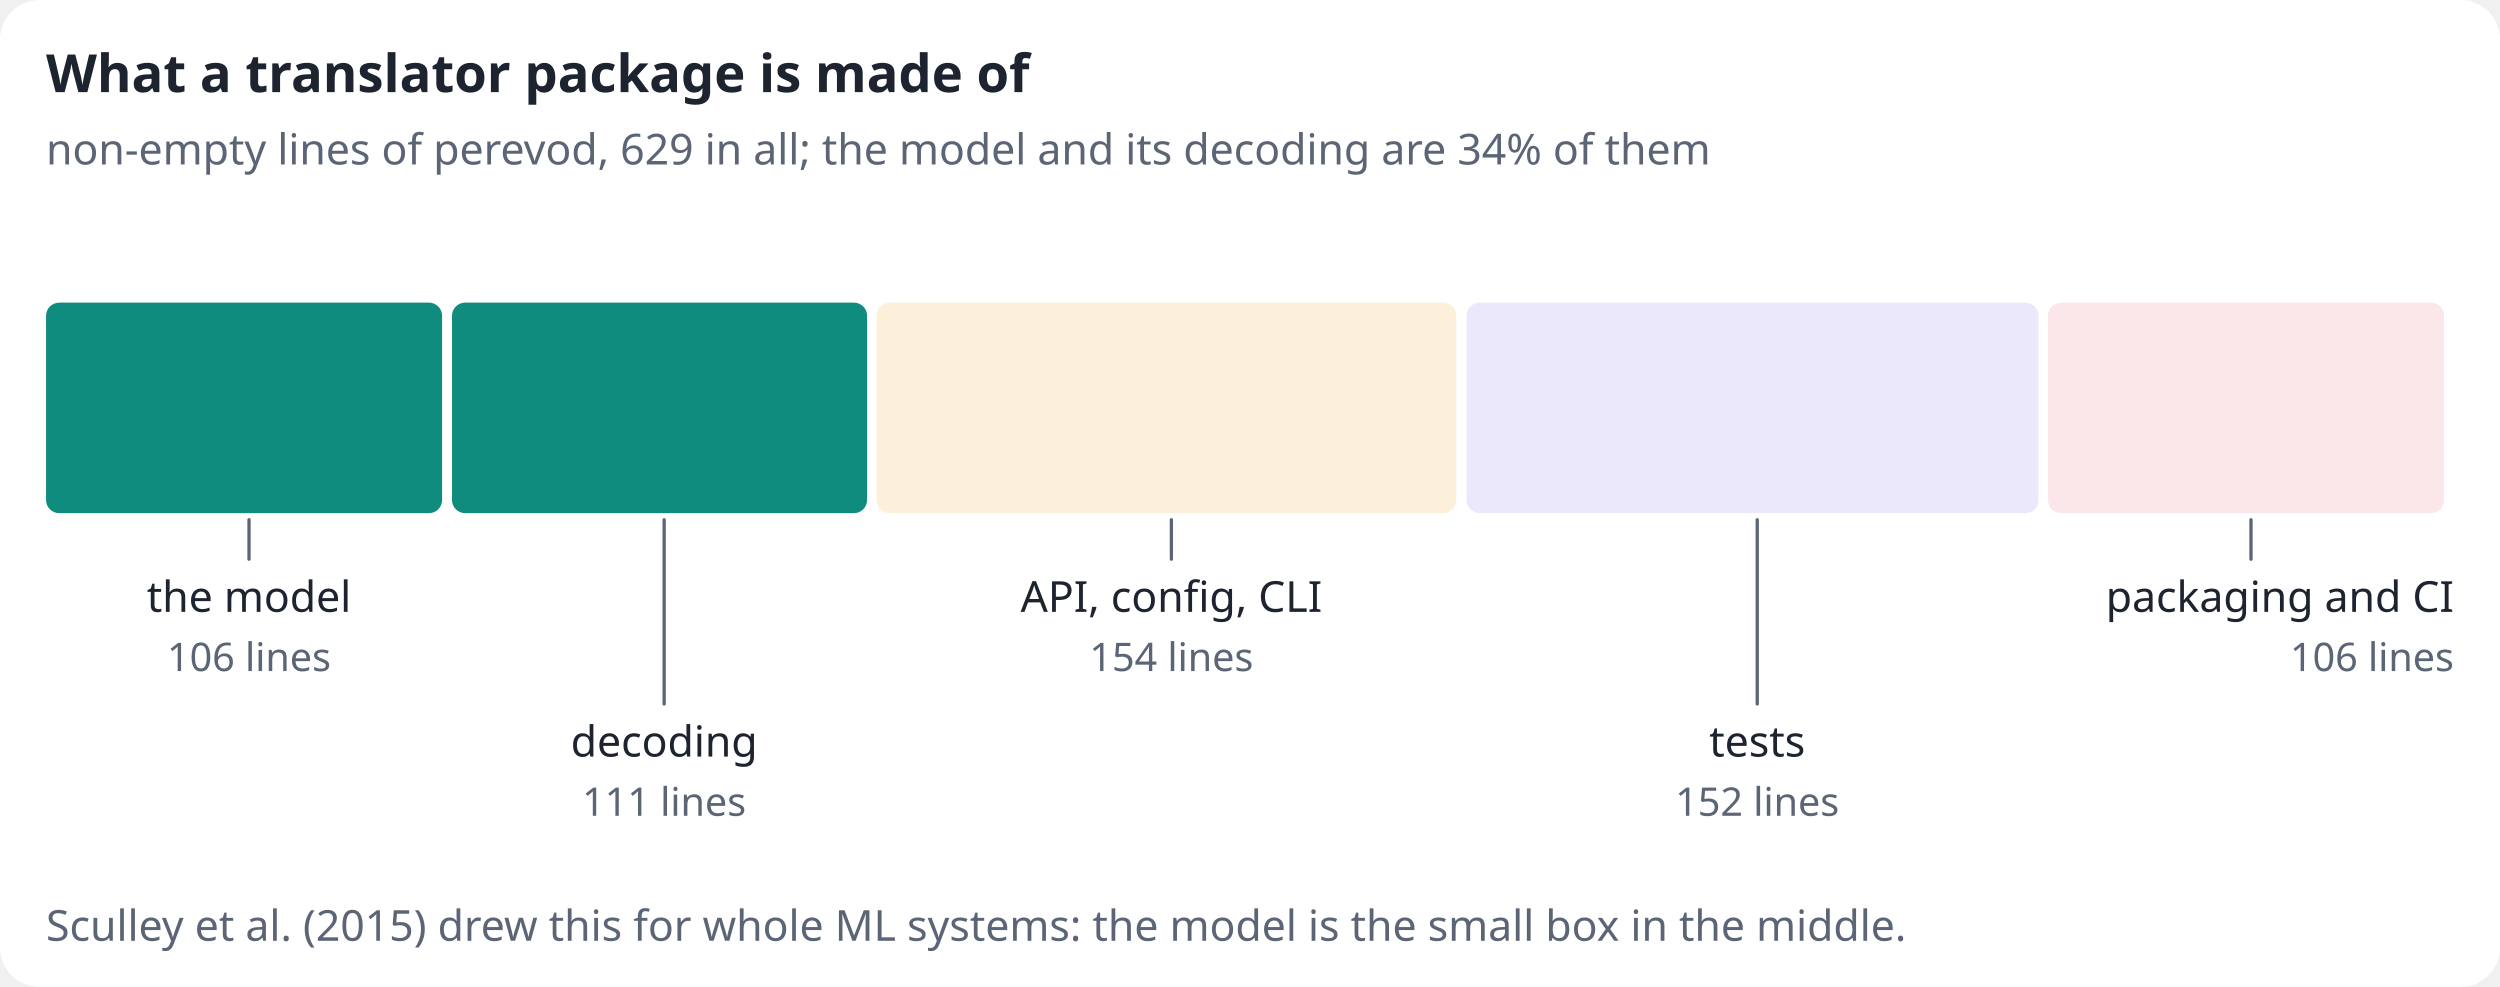
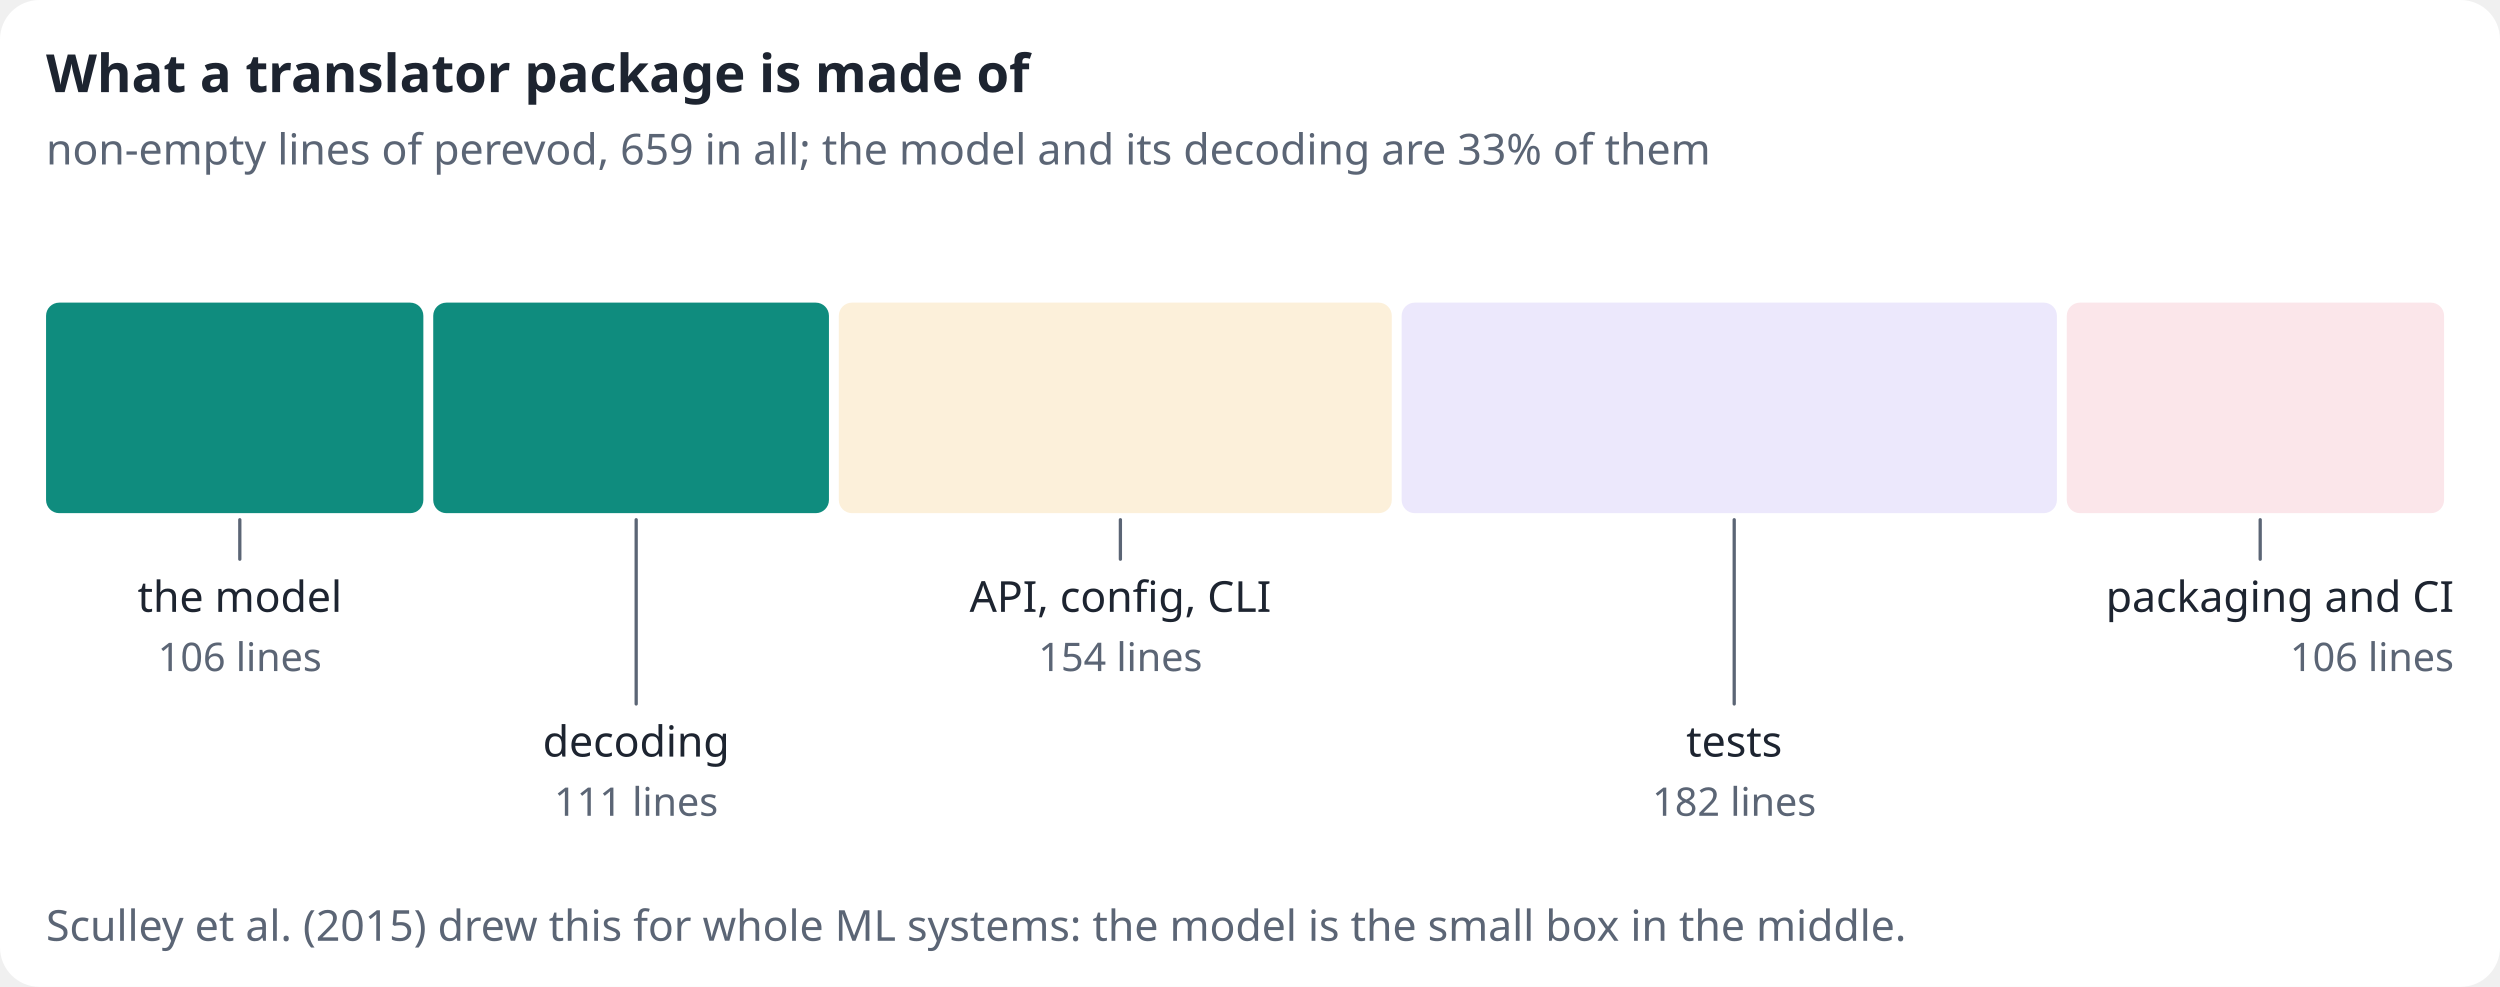
- <svg xmlns="http://www.w3.org/2000/svg" viewBox="0 0 760 300" width="760" height="300" role="img" aria-label="The package perevod by lines of code: the model and its decoding are 217 of 629 non-empty lines, 34%; the rest is the interface people use, the tests, and the packaging and CI around them">
+ <svg xmlns="http://www.w3.org/2000/svg" viewBox="0 0 760 300" width="760" height="300" role="img" aria-label="The package perevod by lines of code: the model and its decoding are 217 of 659 non-empty lines, 33%; the rest is the interface people use, the tests, and the packaging and CI around them">
  <defs>
    <marker id="arrow-muted" viewBox="0 0 10 10" refX="9" refY="5" markerWidth="7" markerHeight="7" orient="auto-start-reverse">
      <path d="M0,0 L10,5 L0,10 z" fill="#5B6575" />
    </marker>
    <marker id="arrow-data" viewBox="0 0 10 10" refX="9" refY="5" markerWidth="7" markerHeight="7" orient="auto-start-reverse">
      <path d="M0,0 L10,5 L0,10 z" fill="#C27A0E" />
    </marker>
    <marker id="arrow-enc" viewBox="0 0 10 10" refX="9" refY="5" markerWidth="7" markerHeight="7" orient="auto-start-reverse">
      <path d="M0,0 L10,5 L0,10 z" fill="#0F8C7E" />
    </marker>
    <marker id="arrow-dec" viewBox="0 0 10 10" refX="9" refY="5" markerWidth="7" markerHeight="7" orient="auto-start-reverse">
      <path d="M0,0 L10,5 L0,10 z" fill="#D23F57" />
    </marker>
    <marker id="arrow-att" viewBox="0 0 10 10" refX="9" refY="5" markerWidth="7" markerHeight="7" orient="auto-start-reverse">
      <path d="M0,0 L10,5 L0,10 z" fill="#6A55D8" />
    </marker>
  </defs>
  <rect width="760" height="300" rx="12" fill="#FFFFFF" />
  <text x="14.0" y="28.0" text-anchor="start" font-family="IBM Plex Sans" font-size="16" font-weight="600" fill="#1D2430">What a translator package is made of</text>
-   <text x="14.0" y="50.0" text-anchor="start" font-family="IBM Plex Sans" font-size="13" font-weight="400" fill="#5B6575">non-empty lines of perevod, 629 in all; the model and its decoding are 34% of them</text>
-   <rect x="14.0" y="92.0" width="120.4" height="64.0" rx="4" fill="#0F8C7E" />
-   <polyline points="75.7,158.0 75.7,170.0" fill="none" stroke="#5B6575" stroke-width="1" stroke-linecap="round" stroke-linejoin="round" />
-   <text x="75.7" y="186.0" text-anchor="middle" font-family="IBM Plex Sans" font-size="13" font-weight="400" fill="#1D2430">the model</text>
-   <text x="75.7" y="204.0" text-anchor="middle" font-family="IBM Plex Mono" font-size="12" font-weight="400" fill="#5B6575">106 lines</text>
-   <rect x="137.4" y="92.0" width="126.2" height="64.0" rx="4" fill="#0F8C7E" />
-   <polyline points="201.9,158.0 201.9,214.0" fill="none" stroke="#5B6575" stroke-width="1" stroke-linecap="round" stroke-linejoin="round" />
-   <text x="201.9" y="230.0" text-anchor="middle" font-family="IBM Plex Sans" font-size="13" font-weight="400" fill="#1D2430">decoding</text>
-   <text x="201.9" y="248.0" text-anchor="middle" font-family="IBM Plex Mono" font-size="12" font-weight="400" fill="#5B6575">111 lines</text>
-   <rect x="266.5" y="92.0" width="176.2" height="64.0" rx="4" fill="#FCF0DA" />
-   <polyline points="356.1,158.0 356.1,170.0" fill="none" stroke="#5B6575" stroke-width="1" stroke-linecap="round" stroke-linejoin="round" />
-   <text x="356.1" y="186.0" text-anchor="middle" font-family="IBM Plex Sans" font-size="13" font-weight="400" fill="#1D2430">API, config, CLI</text>
-   <text x="356.1" y="204.0" text-anchor="middle" font-family="IBM Plex Mono" font-size="12" font-weight="400" fill="#5B6575">154 lines</text>
-   <rect x="445.8" y="92.0" width="173.9" height="64.0" rx="4" fill="#ECE8FC" />
-   <polyline points="534.2,158.0 534.2,214.0" fill="none" stroke="#5B6575" stroke-width="1" stroke-linecap="round" stroke-linejoin="round" />
-   <text x="534.2" y="230.0" text-anchor="middle" font-family="IBM Plex Sans" font-size="13" font-weight="400" fill="#1D2430">tests</text>
-   <text x="534.2" y="248.0" text-anchor="middle" font-family="IBM Plex Mono" font-size="12" font-weight="400" fill="#5B6575">152 lines</text>
-   <rect x="622.6" y="92.0" width="120.4" height="64.0" rx="4" fill="#FBE6EA" />
-   <polyline points="684.3,158.0 684.3,170.0" fill="none" stroke="#5B6575" stroke-width="1" stroke-linecap="round" stroke-linejoin="round" />
+   <text x="14.0" y="50.0" text-anchor="start" font-family="IBM Plex Sans" font-size="13" font-weight="400" fill="#5B6575">non-empty lines of perevod, 659 in all; the model and its decoding are 33% of them</text>
+   <rect x="14.0" y="92.0" width="114.7" height="64.0" rx="4" fill="#0F8C7E" />
+   <polyline points="72.9,158.0 72.9,170.0" fill="none" stroke="#5B6575" stroke-width="1" stroke-linecap="round" stroke-linejoin="round" />
+   <text x="72.9" y="186.0" text-anchor="middle" font-family="IBM Plex Sans" font-size="13" font-weight="400" fill="#1D2430">the model</text>
+   <text x="72.9" y="204.0" text-anchor="middle" font-family="IBM Plex Mono" font-size="12" font-weight="400" fill="#5B6575">106 lines</text>
+   <rect x="131.7" y="92.0" width="120.3" height="64.0" rx="4" fill="#0F8C7E" />
+   <polyline points="193.4,158.0 193.4,214.0" fill="none" stroke="#5B6575" stroke-width="1" stroke-linecap="round" stroke-linejoin="round" />
+   <text x="193.4" y="230.0" text-anchor="middle" font-family="IBM Plex Sans" font-size="13" font-weight="400" fill="#1D2430">decoding</text>
+   <text x="193.4" y="248.0" text-anchor="middle" font-family="IBM Plex Mono" font-size="12" font-weight="400" fill="#5B6575">111 lines</text>
+   <rect x="255.0" y="92.0" width="168.1" height="64.0" rx="4" fill="#FCF0DA" />
+   <polyline points="340.6,158.0 340.6,170.0" fill="none" stroke="#5B6575" stroke-width="1" stroke-linecap="round" stroke-linejoin="round" />
+   <text x="340.6" y="186.0" text-anchor="middle" font-family="IBM Plex Sans" font-size="13" font-weight="400" fill="#1D2430">API, config, CLI</text>
+   <text x="340.6" y="204.0" text-anchor="middle" font-family="IBM Plex Mono" font-size="12" font-weight="400" fill="#5B6575">154 lines</text>
+   <rect x="426.1" y="92.0" width="199.2" height="64.0" rx="4" fill="#ECE8FC" />
+   <polyline points="527.2,158.0 527.2,214.0" fill="none" stroke="#5B6575" stroke-width="1" stroke-linecap="round" stroke-linejoin="round" />
+   <text x="527.2" y="230.0" text-anchor="middle" font-family="IBM Plex Sans" font-size="13" font-weight="400" fill="#1D2430">tests</text>
+   <text x="527.2" y="248.0" text-anchor="middle" font-family="IBM Plex Mono" font-size="12" font-weight="400" fill="#5B6575">182 lines</text>
+   <rect x="628.3" y="92.0" width="114.7" height="64.0" rx="4" fill="#FBE6EA" />
+   <polyline points="687.1,158.0 687.1,170.0" fill="none" stroke="#5B6575" stroke-width="1" stroke-linecap="round" stroke-linejoin="round" />
  <text x="746.0" y="186.0" text-anchor="end" font-family="IBM Plex Sans" font-size="13" font-weight="400" fill="#1D2430">packaging and CI</text>
  <text x="746.0" y="204.0" text-anchor="end" font-family="IBM Plex Mono" font-size="12" font-weight="400" fill="#5B6575">106 lines</text>
  <text x="14.0" y="286.0" text-anchor="start" font-family="IBM Plex Sans" font-size="13" font-weight="400" fill="#5B6575">Sculley et al. (2015) drew this for whole ML systems: the model is the small box in the middle.</text>
</svg>
